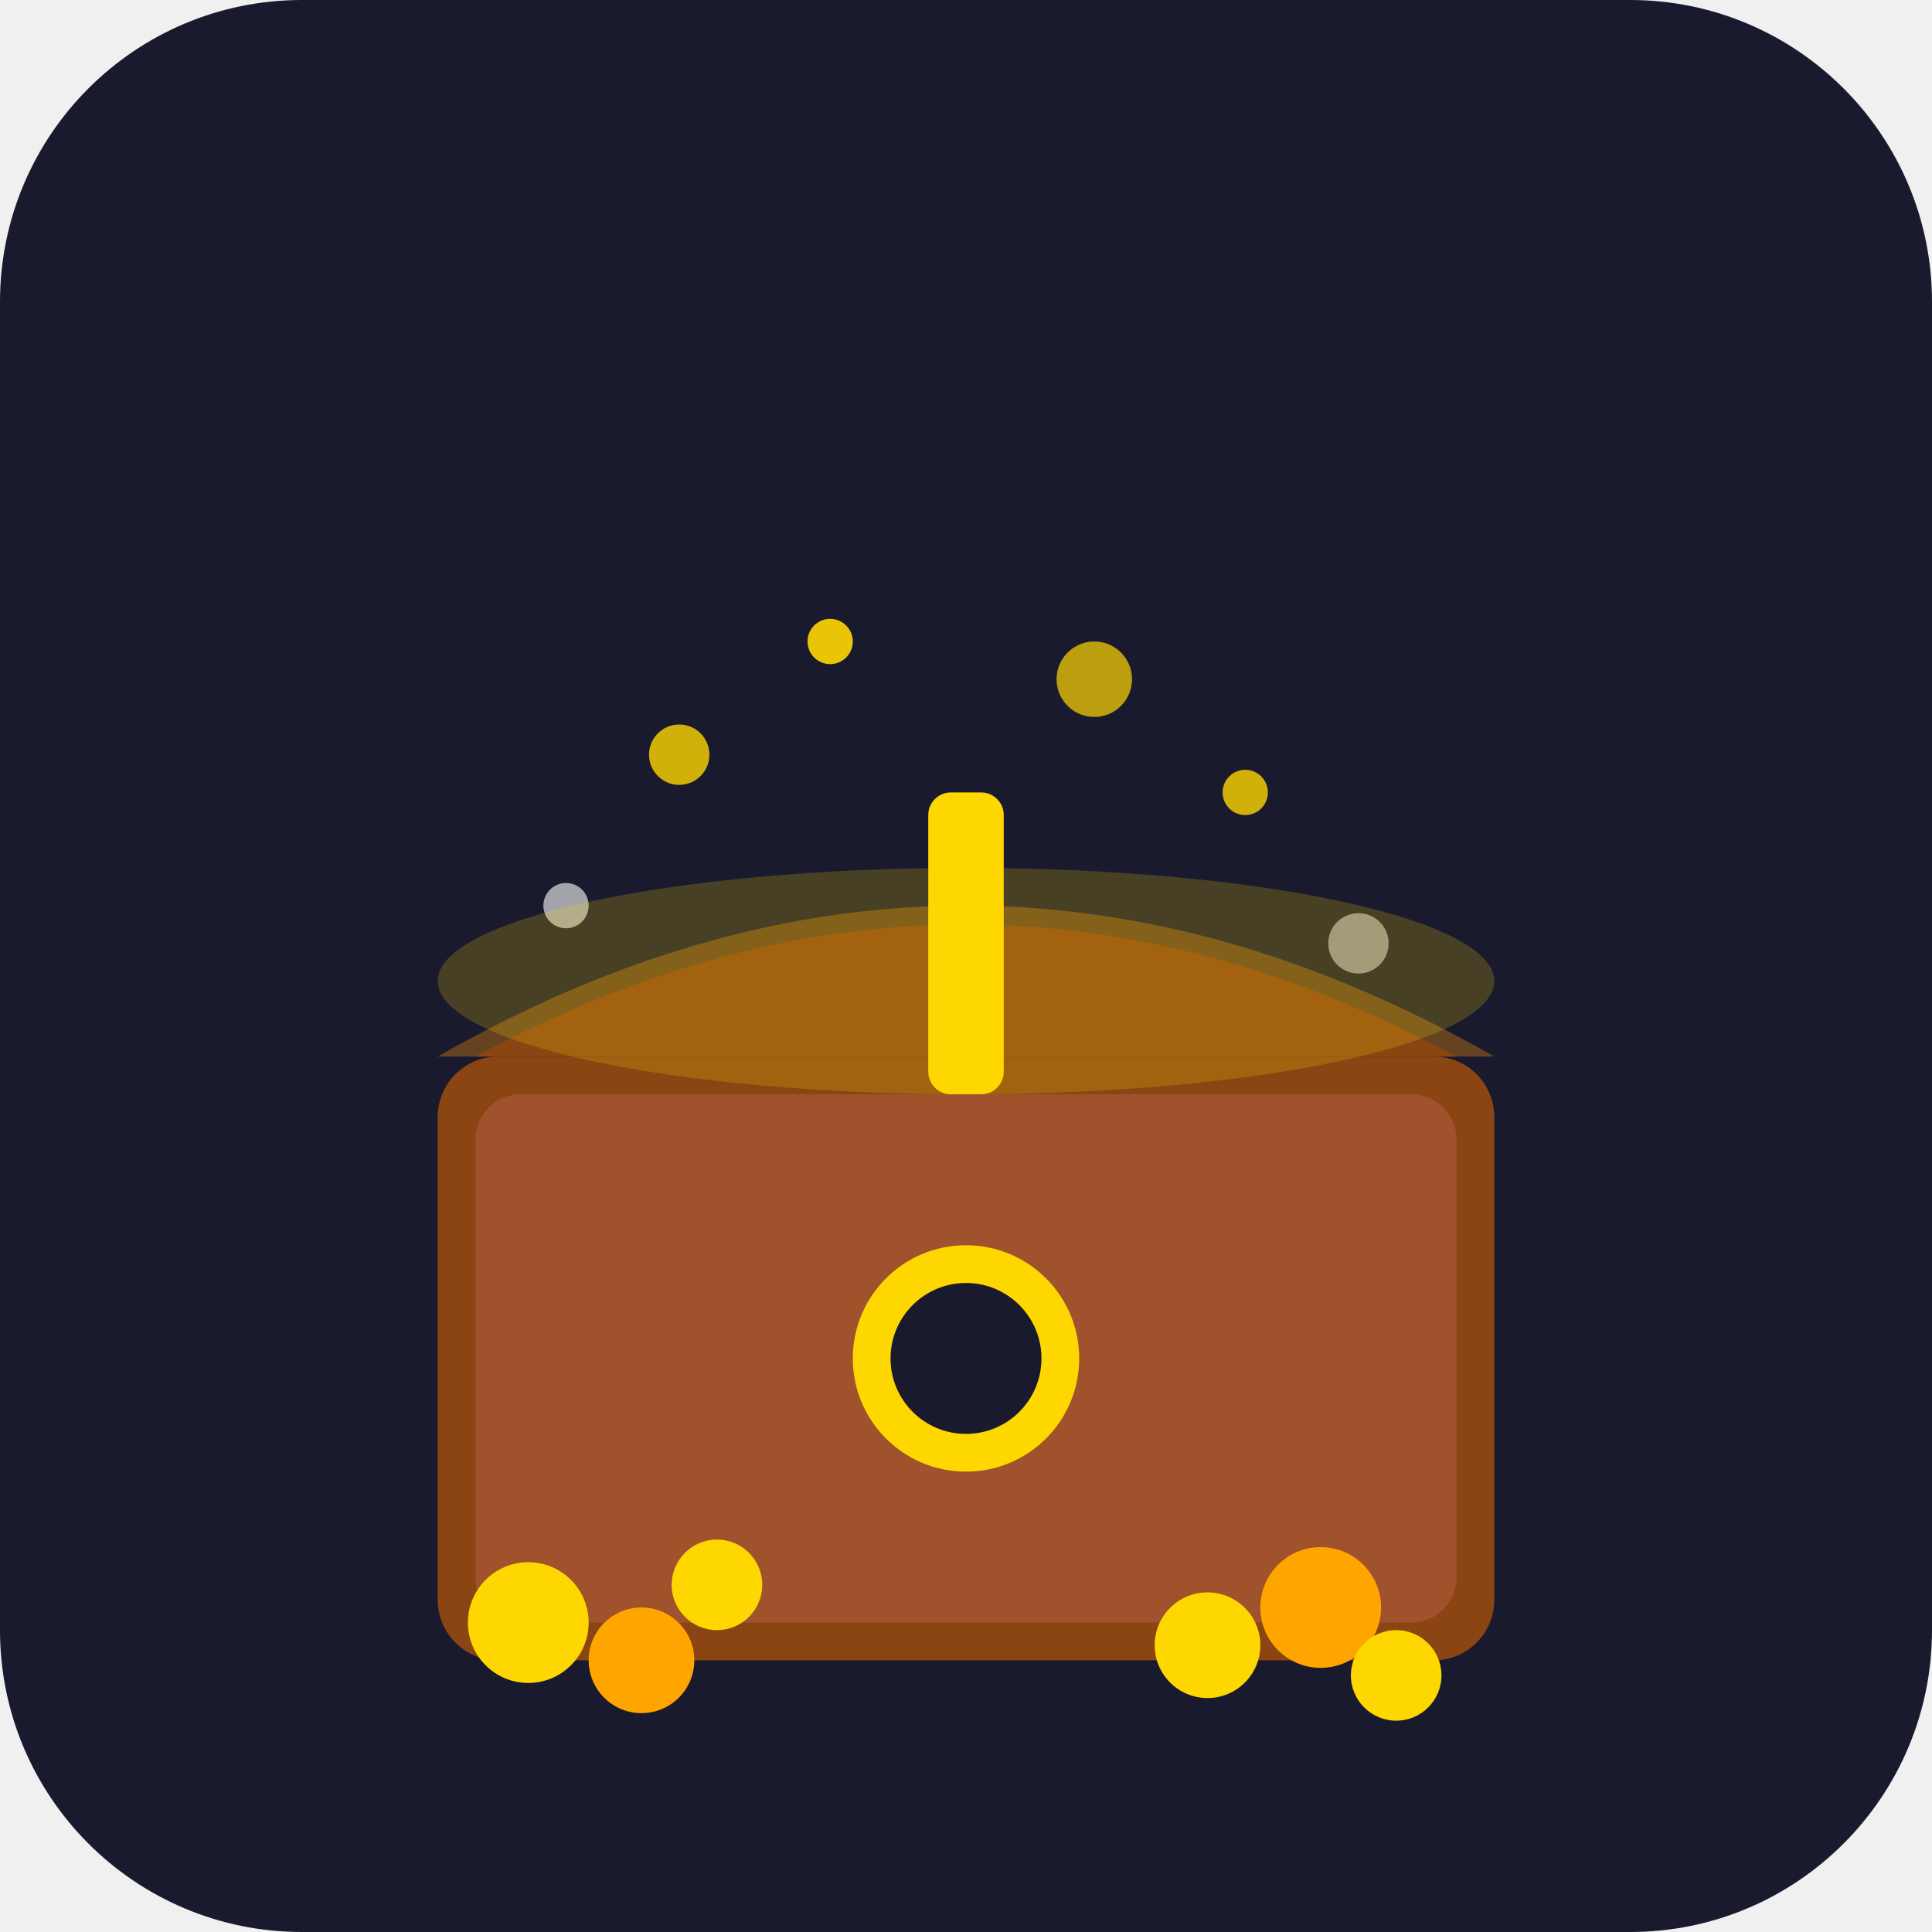
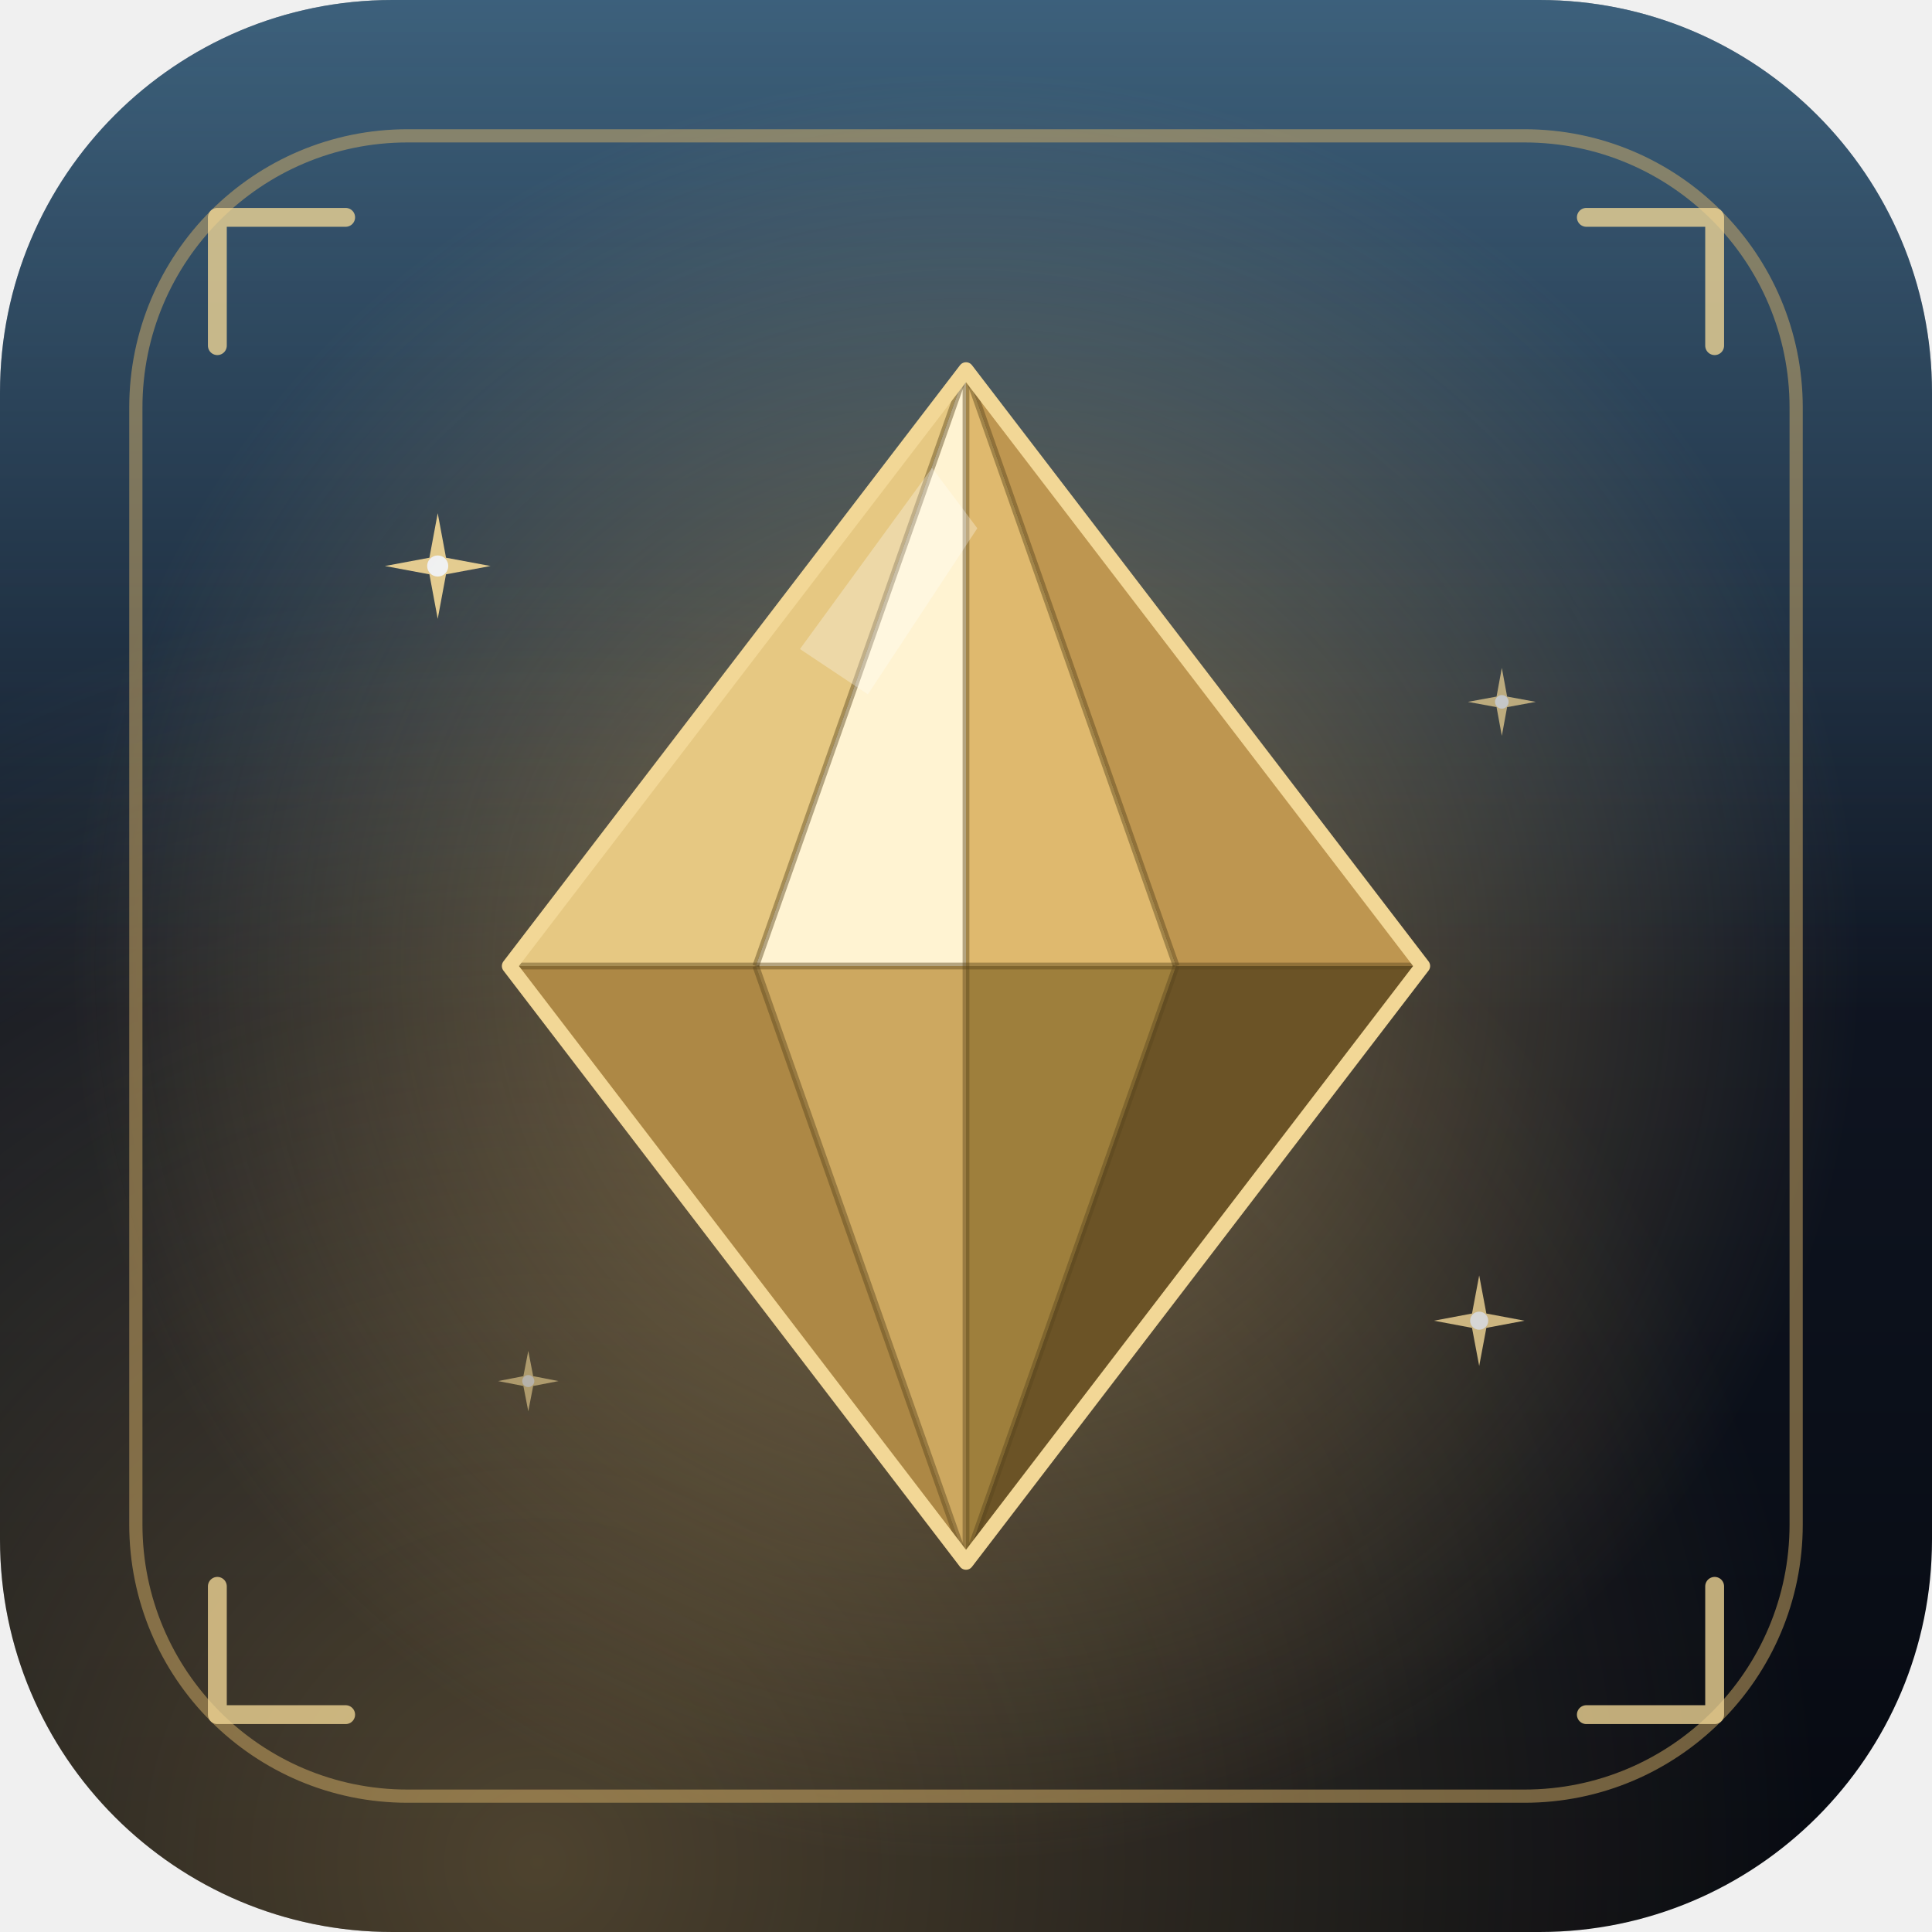
- <svg xmlns="http://www.w3.org/2000/svg" width="256" height="256">
-   <rect width="256" height="256" rx="40" fill="#1a1a2e" />
-   <rect x="58" y="140" width="140" height="80" rx="8" fill="#8B4513" />
-   <rect x="63" y="145" width="130" height="70" rx="6" fill="#A0522D" />
-   <circle cx="128" cy="180" r="15" fill="#FFD700" />
-   <circle cx="128" cy="180" r="10" fill="#1a1a2e" />
-   <path d="M 58 140 Q 128 100 198 140" fill="#654321" />
-   <path d="M 63 140 Q 128 105 193 140" fill="#8B4513" />
-   <rect x="123" y="105" width="10" height="40" rx="3" fill="#FFD700" />
-   <circle cx="90" cy="100" r="4" fill="#FFD700" opacity="0.8" />
-   <circle cx="110" cy="85" r="3" fill="#FFD700" opacity="0.9" />
-   <circle cx="145" cy="90" r="5" fill="#FFD700" opacity="0.7" />
-   <circle cx="165" cy="105" r="3" fill="#FFD700" opacity="0.8" />
-   <circle cx="75" cy="120" r="3" fill="#FFF" opacity="0.6" />
-   <circle cx="180" cy="125" r="4" fill="#FFF" opacity="0.5" />
-   <ellipse cx="128" cy="130" rx="70" ry="15" fill="#FFD700" opacity="0.2" />
-   <circle cx="70" cy="215" r="8" fill="#FFD700" />
-   <circle cx="85" cy="220" r="7" fill="#FFA500" />
-   <circle cx="95" cy="210" r="6" fill="#FFD700" />
-   <circle cx="160" cy="218" r="7" fill="#FFD700" />
-   <circle cx="175" cy="213" r="8" fill="#FFA500" />
-   <circle cx="185" cy="222" r="6" fill="#FFD700" />
+ <svg xmlns="http://www.w3.org/2000/svg" viewBox="0 0 512 512" width="512" height="512">
+   <defs>
+     <linearGradient id="panel" x1="0" y1="0" x2="0" y2="1">
+       <stop offset="0" stop-color="#182133" />
+       <stop offset="1" stop-color="#060910" />
+     </linearGradient>
+     <linearGradient id="topGlow" x1="0" y1="0" x2="0" y2="1">
+       <stop offset="0" stop-color="#6FB8E0" stop-opacity="0.42" />
+       <stop offset="1" stop-color="#6FB8E0" stop-opacity="0" />
+     </linearGradient>
+     <radialGradient id="goldPool" cx="0.28" cy="0.96" r="0.66">
+       <stop offset="0" stop-color="#D6B068" stop-opacity="0.34" />
+       <stop offset="1" stop-color="#D6B068" stop-opacity="0" />
+     </radialGradient>
+     <radialGradient id="halo" cx="0.5" cy="0.5" r="0.46">
+       <stop offset="0" stop-color="#D6B068" stop-opacity="0.50" />
+       <stop offset="1" stop-color="#D6B068" stop-opacity="0" />
+     </radialGradient>
+     <clipPath id="panelClip">
+       <rect width="512" height="512" rx="104" />
+     </clipPath>
+   </defs>
+   <g clip-path="url(#panelClip)">
+     <rect width="512" height="512" fill="url(#panel)" />
+     <rect width="512" height="266" fill="url(#topGlow)" />
+     <rect width="512" height="512" fill="url(#goldPool)" />
+     <rect width="512" height="512" fill="url(#halo)" />
+   </g>
+   <rect x="36" y="36" width="440" height="440" rx="72" fill="none" stroke="#D6B068" stroke-opacity="0.50" stroke-width="3.5" />
+   <g fill="none" stroke="#F2D796" stroke-opacity="0.78" stroke-width="5.0" stroke-linecap="round" stroke-linejoin="round">
+     <path d="M 57.6 91.6 L 57.6 57.6 L 91.6 57.6" />
+     <path d="M 454.4 91.6 L 454.4 57.6 L 420.4 57.6" />
+     <path d="M 57.6 420.4 L 57.6 454.4 L 91.6 454.4" />
+     <path d="M 454.4 420.4 L 454.4 454.4 L 420.4 454.4" />
+   </g>
+   <g>
+     <polygon points="256.0,98.0 135.0,256.0 200.3,256.0" fill="#E6C882" />
+     <polygon points="256.0,98.0 200.3,256.0 256.0,256.0" fill="#FFF3D2" />
+     <polygon points="256.0,98.0 256.0,256.0 311.7,256.0" fill="#DFB96E" />
+     <polygon points="256.0,98.0 311.7,256.0 377.0,256.0" fill="#BE9650" />
+     <polygon points="256.0,414.0 135.0,256.0 200.3,256.0" fill="#AD8845" />
+     <polygon points="256.0,414.0 200.3,256.0 256.0,256.0" fill="#CDA860" />
+     <polygon points="256.0,414.0 256.0,256.0 311.7,256.0" fill="#9E7F3C" />
+     <polygon points="256.0,414.0 311.7,256.0 377.0,256.0" fill="#6B5326" />
+     <g stroke="#5A461E" stroke-opacity="0.45" stroke-width="1.8">
+       <line x1="256.0" y1="98.0" x2="200.3" y2="256.0" />
+       <line x1="256.0" y1="98.0" x2="256.0" y2="256.0" />
+       <line x1="256.0" y1="98.0" x2="311.7" y2="256.0" />
+       <line x1="256.0" y1="414.0" x2="200.3" y2="256.0" />
+       <line x1="256.0" y1="414.0" x2="256.0" y2="256.0" />
+       <line x1="256.0" y1="414.0" x2="311.7" y2="256.0" />
+       <line x1="135.0" y1="256.0" x2="377.0" y2="256.0" />
+     </g>
+     <polygon points="256.0,98.0 377.0,256.0 256.0,414.0 135.0,256.0" fill="#FFFFFF" opacity="0.0" />
+     <polygon points="247.0,124.0 212.0,172.0 230.0,184.0 259.0,140.0" fill="#FFFFFF" opacity="0.30" />
+     <polygon points="256.0,98.0 377.0,256.0 256.0,414.0 135.0,256.0" fill="none" stroke="#F2D796" stroke-width="4" stroke-linejoin="round" />
+   </g>
+   <g opacity="0.92">
+     <polygon points="116.0,136.0 118.2,147.8 130.0,150.0 118.2,152.2 116.0,164.0 113.8,152.2 102.0,150.0 113.8,147.8" fill="#F2D796" />
+     <circle cx="116.0" cy="150.0" r="2.80" fill="#FFFFFF" />
+   </g>
+   <g opacity="0.70">
+     <polygon points="398.0,177.0 399.4,184.6 407.0,186.0 399.4,187.4 398.0,195.0 396.6,187.4 389.0,186.0 396.6,184.6" fill="#F2D796" />
+     <circle cx="398.0" cy="186.0" r="1.80" fill="#FFFFFF" />
+   </g>
+   <g opacity="0.58">
+     <polygon points="140.0,358.0 141.3,364.7 148.0,366.0 141.3,367.3 140.0,374.0 138.7,367.3 132.0,366.0 138.7,364.7" fill="#F2D796" />
+     <circle cx="140.0" cy="366.0" r="1.60" fill="#FFFFFF" />
+   </g>
+   <g opacity="0.80">
+     <polygon points="392.0,338.0 393.9,348.1 404.0,350.0 393.9,351.9 392.0,362.0 390.1,351.9 380.0,350.0 390.1,348.1" fill="#F2D796" />
+     <circle cx="392.0" cy="350.0" r="2.40" fill="#FFFFFF" />
+   </g>
</svg>
